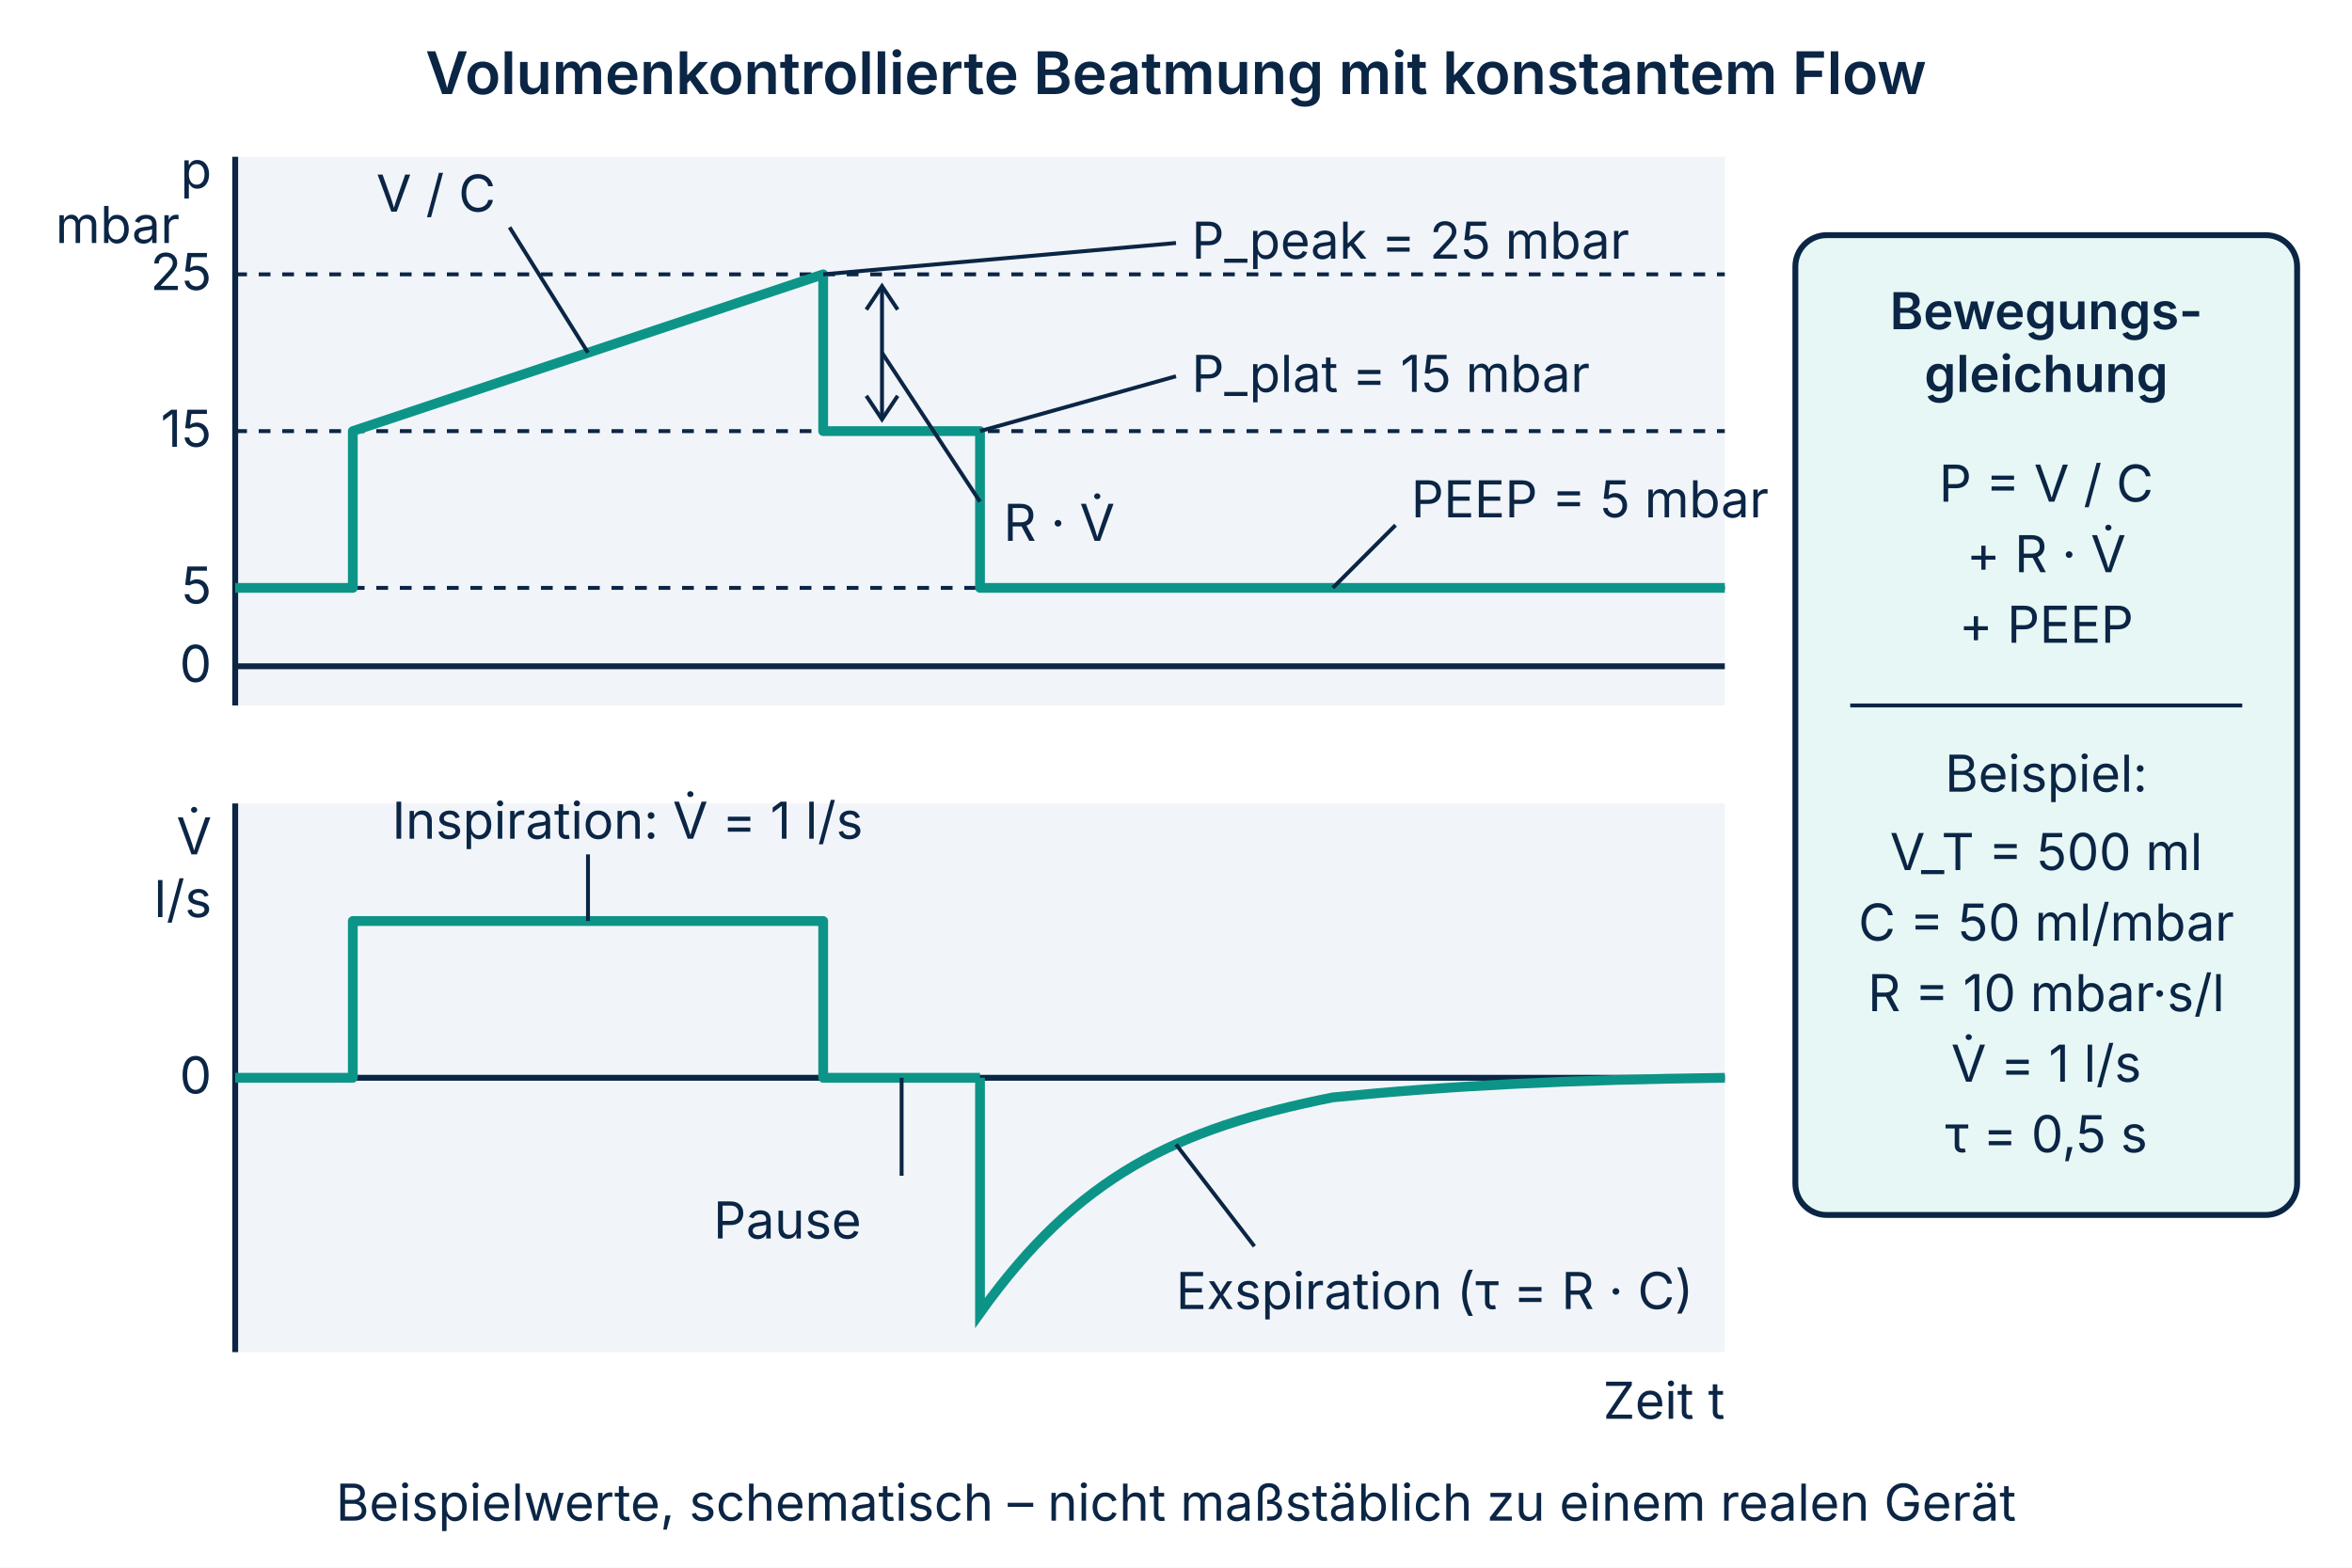
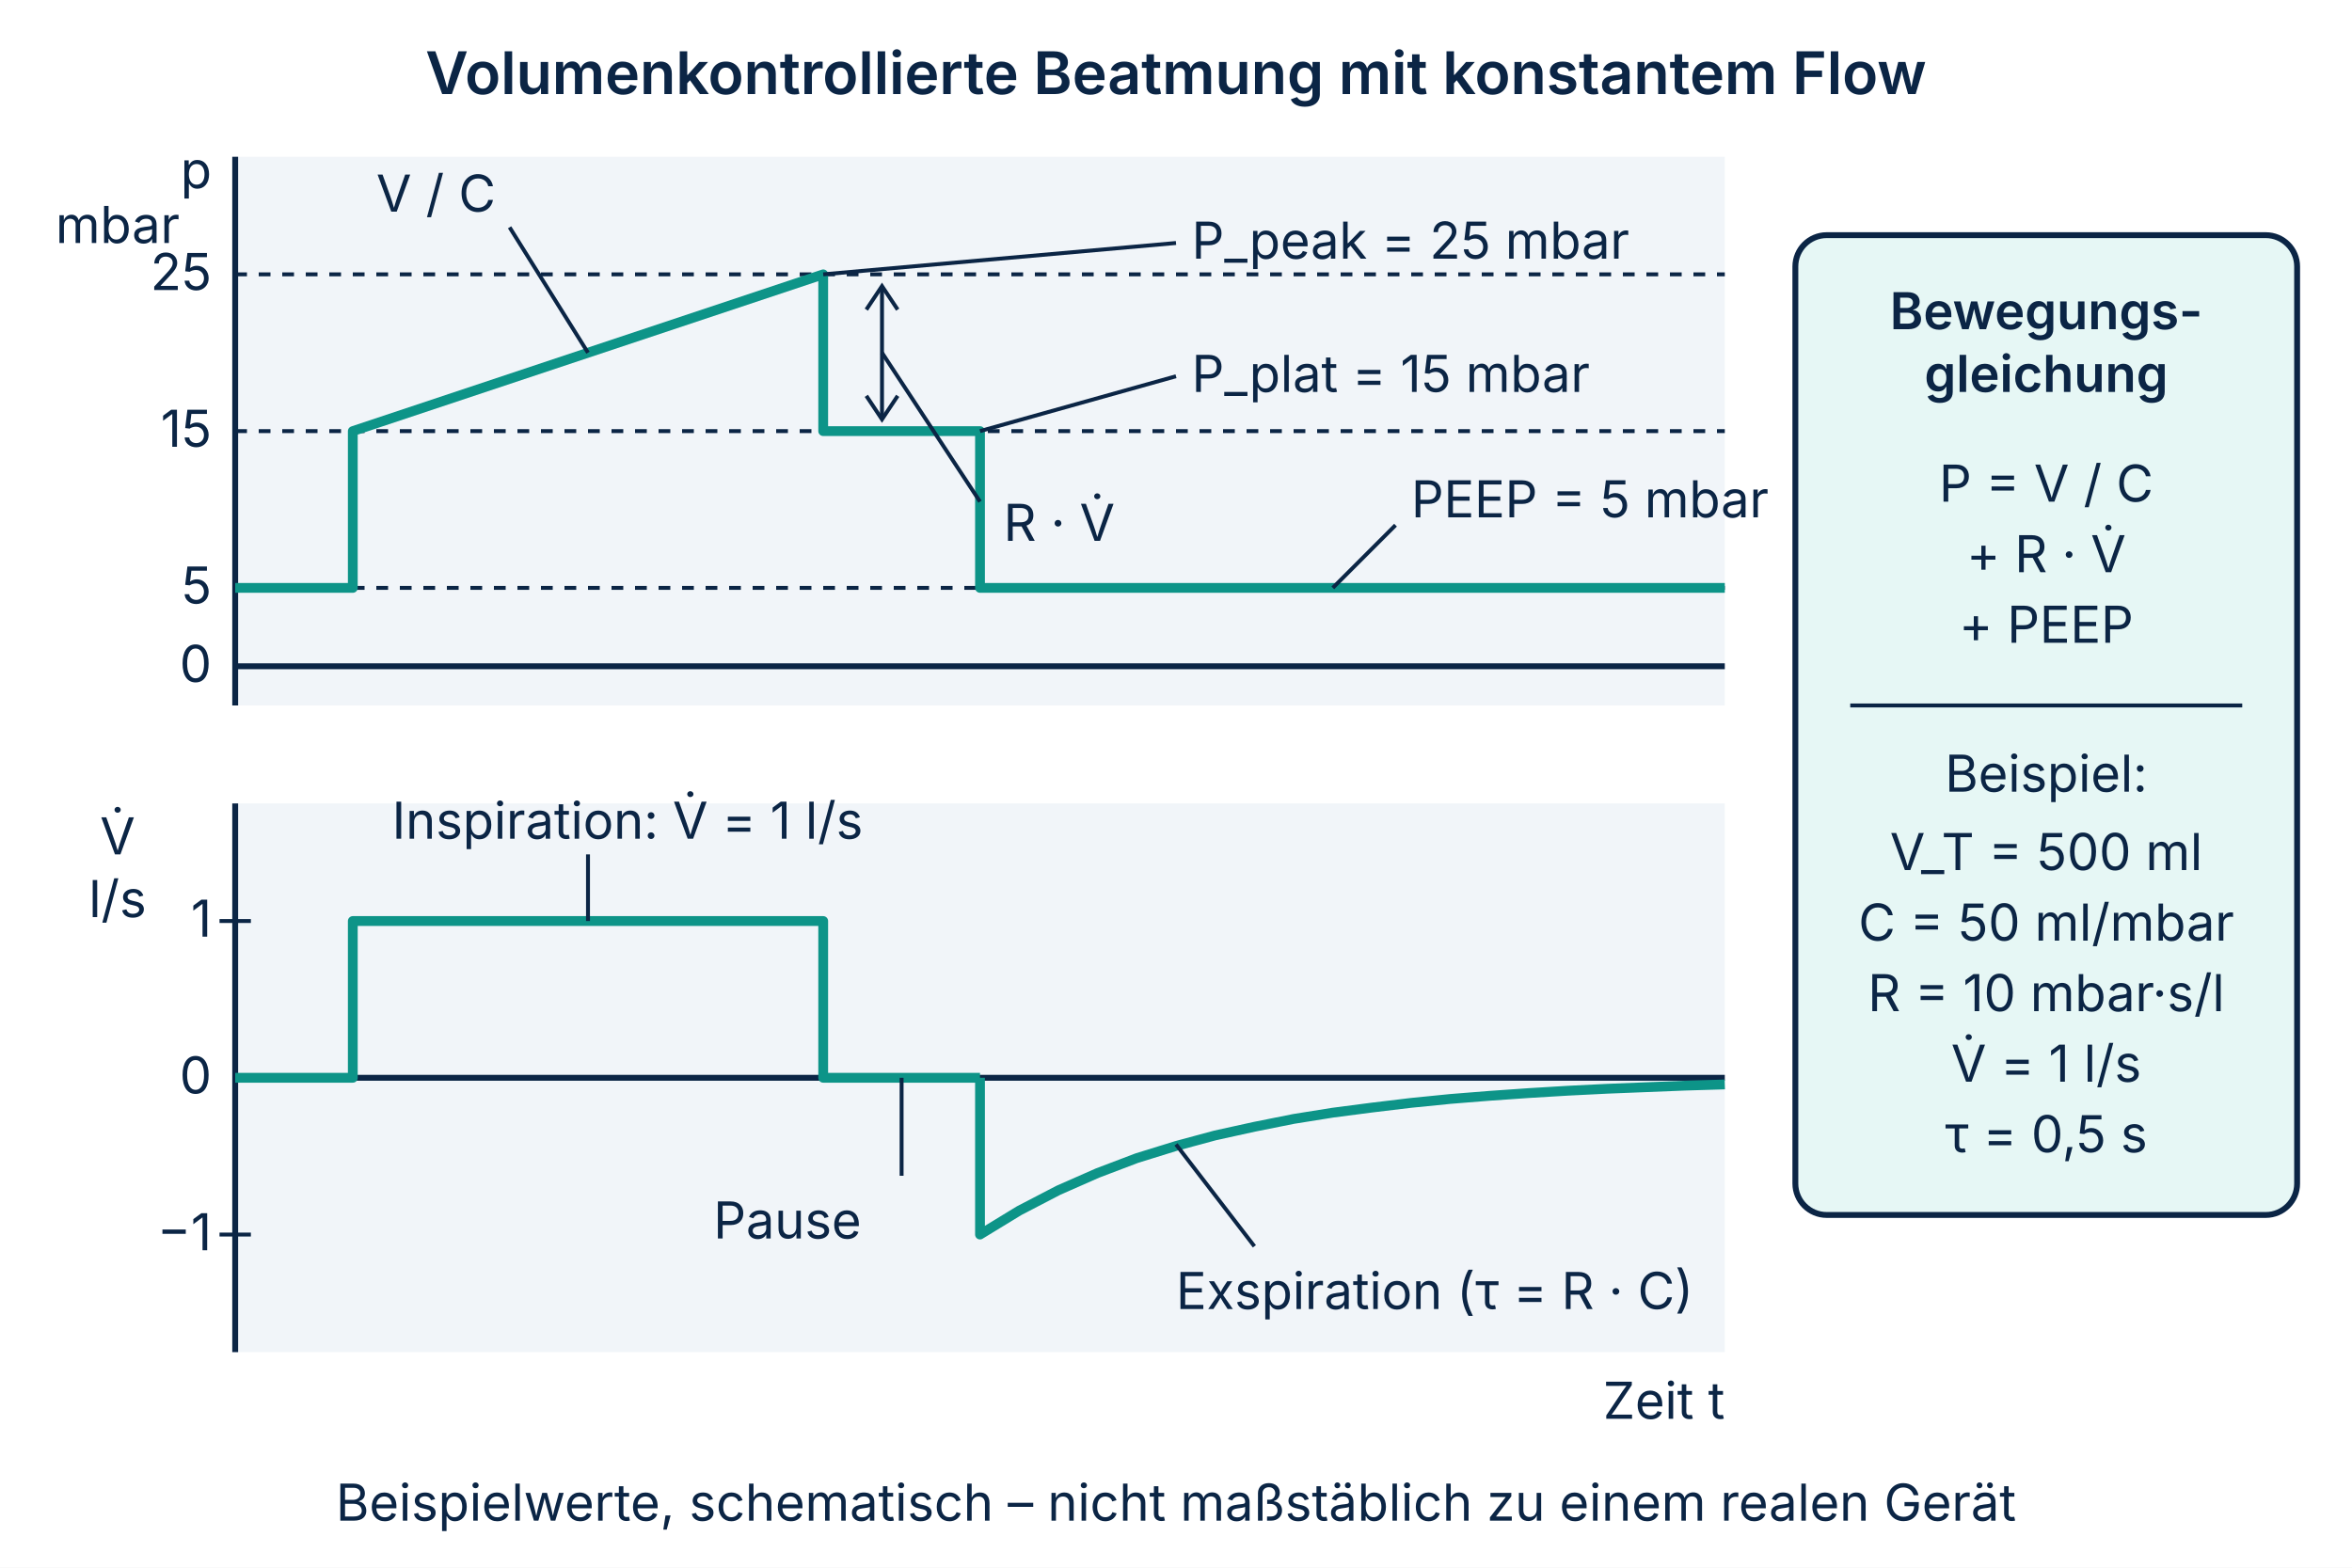
<svg xmlns="http://www.w3.org/2000/svg" viewBox="0 0 600 400" font-family="Inter, Arial, sans-serif" font-size="13" fill="#0b2545">
  <rect width="600" height="400" fill="#ffffff" />
  <text x="300" y="24" text-anchor="middle" font-size="15" font-weight="600">Volumenkontrollierte Beatmung mit konstantem Flow</text>
  <rect x="60" y="40" width="380" height="140" fill="#f1f5f9" />
  <line x1="60" y1="170" x2="440" y2="170" stroke="#0b2545" stroke-width="1.5" />
  <line x1="60" y1="40" x2="60" y2="180" stroke="#0b2545" stroke-width="1.5" />
  <text x="54" y="48" text-anchor="end">p</text>
  <text x="30" y="62" text-anchor="middle">mbar</text>
  <line x1="60" y1="150" x2="440" y2="150" stroke="#0b2545" stroke-width="1" stroke-dasharray="3 3" />
  <line x1="60" y1="110" x2="440" y2="110" stroke="#0b2545" stroke-width="1" stroke-dasharray="3 3" />
  <line x1="60" y1="70" x2="440" y2="70" stroke="#0b2545" stroke-width="1" stroke-dasharray="3 3" />
  <text x="54" y="174" text-anchor="end">0</text>
  <text x="54" y="154" text-anchor="end">5</text>
  <text x="54" y="114" text-anchor="end">15</text>
  <text x="54" y="74" text-anchor="end">25</text>
  <polyline points="60,150 90,150 90,110 210,70 210,110 250,110 250,150 440,150" fill="none" stroke="#0d9488" stroke-width="2.5" stroke-linejoin="round" />
  <line x1="210" y1="70" x2="300" y2="62" stroke="#0b2545" stroke-width="1" />
  <text x="304" y="66">P_peak = 25 mbar</text>
  <line x1="250" y1="110" x2="300" y2="96" stroke="#0b2545" stroke-width="1" />
  <text x="304" y="100">P_plat = 15 mbar</text>
  <line x1="340" y1="150" x2="356" y2="134" stroke="#0b2545" stroke-width="1" />
  <text x="360" y="132">PEEP = 5 mbar</text>
  <line x1="225" y1="73" x2="225" y2="107" stroke="#0b2545" stroke-width="1" />
  <path d="M221,79 L225,73 L229,79 M221,101 L225,107 L229,101" fill="none" stroke="#0b2545" stroke-width="1" />
  <line x1="225" y1="90" x2="250" y2="128" stroke="#0b2545" stroke-width="1" />
  <text x="256" y="138" font-size="13">R · V̇</text>
  <line x1="150" y1="90" x2="130" y2="58" stroke="#0b2545" stroke-width="1" />
  <text x="96" y="54">V / C</text>
  <rect x="60" y="205" width="380" height="140" fill="#f1f5f9" />
  <line x1="60" y1="275" x2="440" y2="275" stroke="#0b2545" stroke-width="1.5" />
  <line x1="60" y1="205" x2="60" y2="345" stroke="#0b2545" stroke-width="1.5" />
-   <text x="54" y="218" text-anchor="end">V̇</text>
-   <text x="54" y="234" text-anchor="end">l/s</text>
+   <text x="30" y="218" text-anchor="middle">V̇</text>
+   <text x="30" y="234" text-anchor="middle">l/s</text>
  <text x="54" y="279" text-anchor="end">0</text>
+   <text x="54" y="239" text-anchor="end">1</text>
+   <line x1="56" y1="235" x2="64" y2="235" stroke="#0b2545" stroke-width="1" />
+   <text x="54" y="319" text-anchor="end">−1</text>
+   <line x1="56" y1="315" x2="64" y2="315" stroke="#0b2545" stroke-width="1" />
  <polyline points="60,275 90,275 90,235 210,235 210,275 250,275" fill="none" stroke="#0d9488" stroke-width="2.5" stroke-linejoin="round" />
-   <path d="M250,275 L250,335 C275,300 300,288 340,280 C370,277 400,275.5 440,275" fill="none" stroke="#0d9488" stroke-width="2.5" />
+   <polyline points="250,275 250,315.0 260,308.9 270,303.7 280,299.3 290,295.5 300,292.4 310,289.7 320,287.5 330,285.5 340,283.9 350,282.6 360,281.4 370,280.4 380,279.6 390,278.9 400,278.3 410,277.8 420,277.4 430,277.0 440,276.7" fill="none" stroke="#0d9488" stroke-width="2.5" stroke-linejoin="round" />
  <line x1="150" y1="235" x2="150" y2="218" stroke="#0b2545" stroke-width="1" />
  <text x="100" y="214">Inspiration: V̇ = 1 l/s</text>
  <line x1="230" y1="275" x2="230" y2="300" stroke="#0b2545" stroke-width="1" />
  <text x="182" y="316">Pause</text>
  <line x1="300" y1="292" x2="320" y2="318" stroke="#0b2545" stroke-width="1" />
  <text x="300" y="334">Exspiration (τ = R · C)</text>
  <text x="440" y="362" text-anchor="end">Zeit t</text>
  <rect x="458" y="60" width="128" height="250" rx="8" fill="#e6f7f5" stroke="#0b2545" stroke-width="1.5" />
  <text x="522" y="84" text-anchor="middle" font-weight="600">Bewegungs-</text>
  <text x="522" y="100" text-anchor="middle" font-weight="600">gleichung</text>
  <text x="522" y="128" text-anchor="middle">P = V / C</text>
  <text x="522" y="146" text-anchor="middle">+ R · V̇</text>
  <text x="522" y="164" text-anchor="middle">+ PEEP</text>
  <line x1="472" y1="180" x2="572" y2="180" stroke="#0b2545" stroke-width="1" />
  <text x="522" y="202" text-anchor="middle">Beispiel:</text>
  <text x="522" y="222" text-anchor="middle">V_T = 500 ml</text>
  <text x="522" y="240" text-anchor="middle">C = 50 ml/mbar</text>
  <text x="522" y="258" text-anchor="middle">R = 10 mbar·s/l</text>
  <text x="522" y="276" text-anchor="middle">V̇ = 1 l/s</text>
  <text x="522" y="294" text-anchor="middle">τ = 0,5 s</text>
  <text x="300" y="388" text-anchor="middle" font-size="13">Beispielwerte, schematisch – nicht maßstäblich zu einem realen Gerät</text>
</svg>
